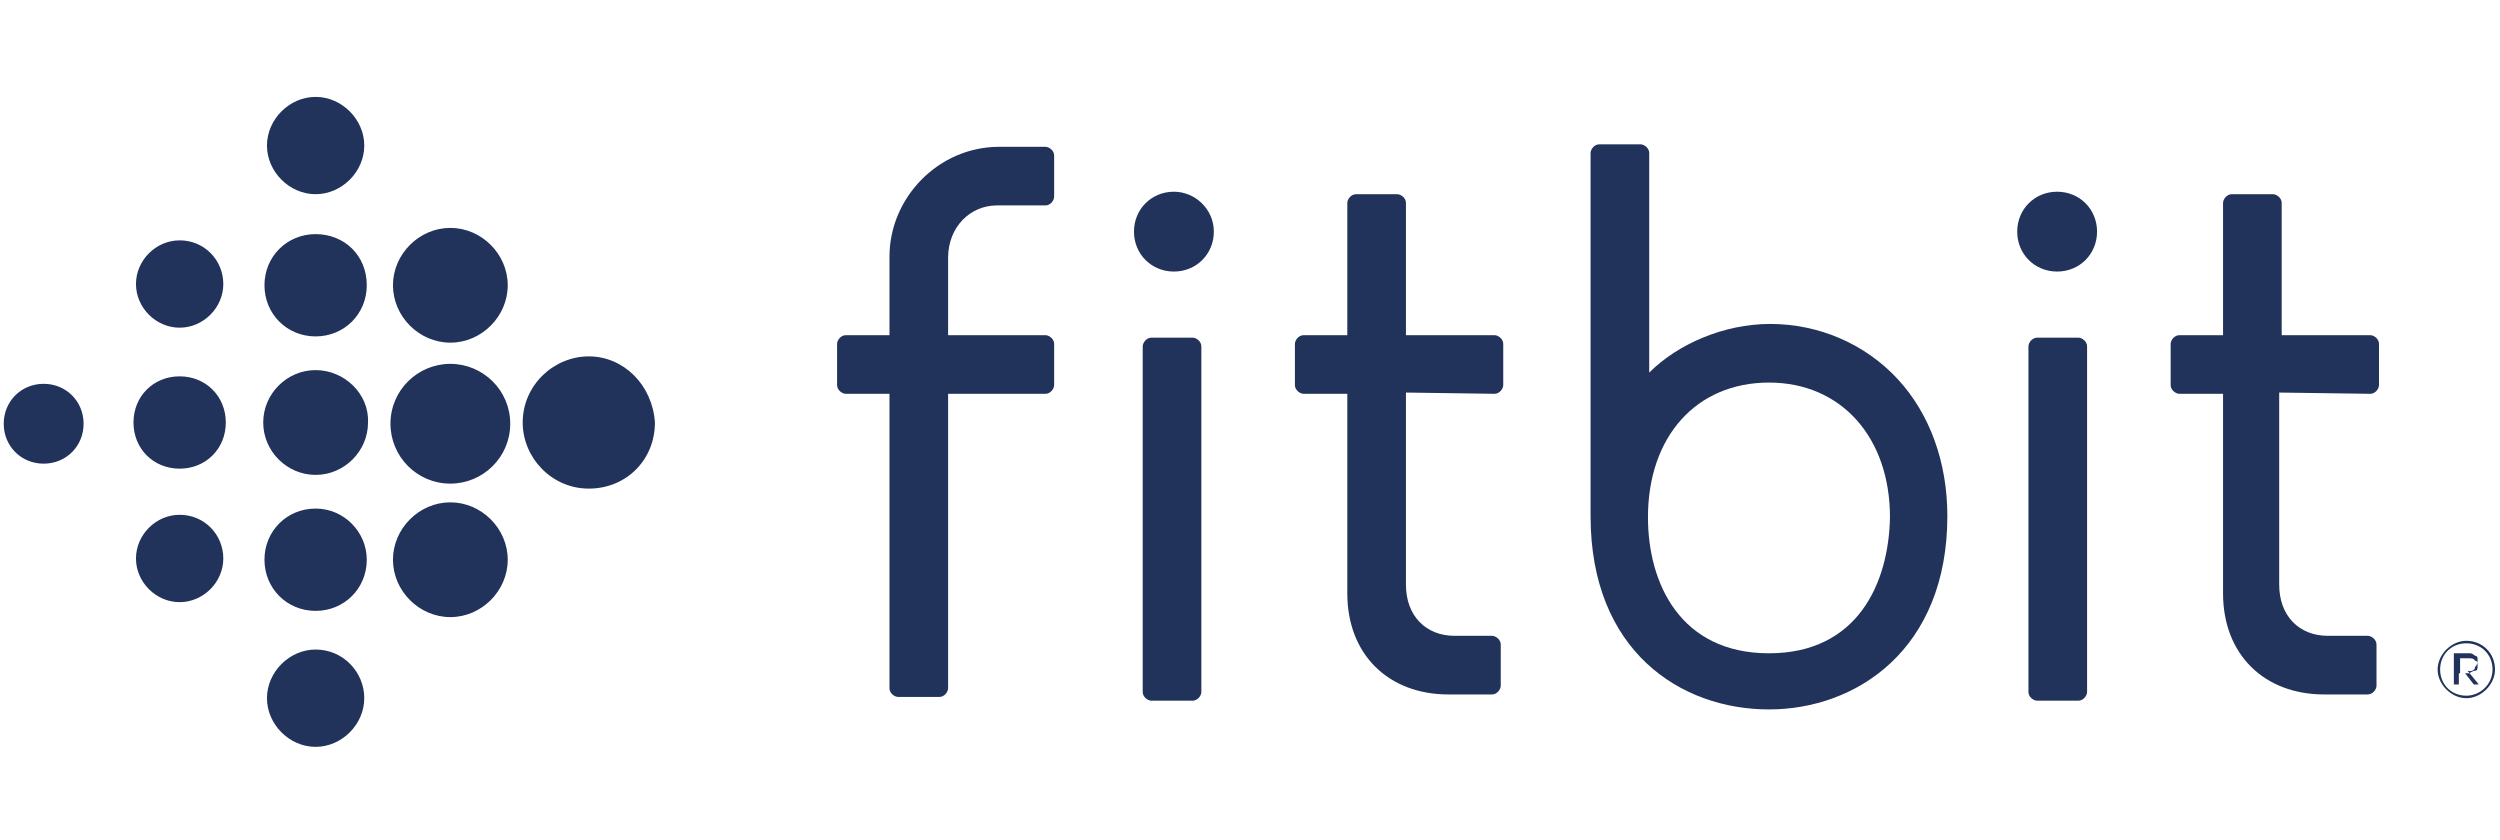
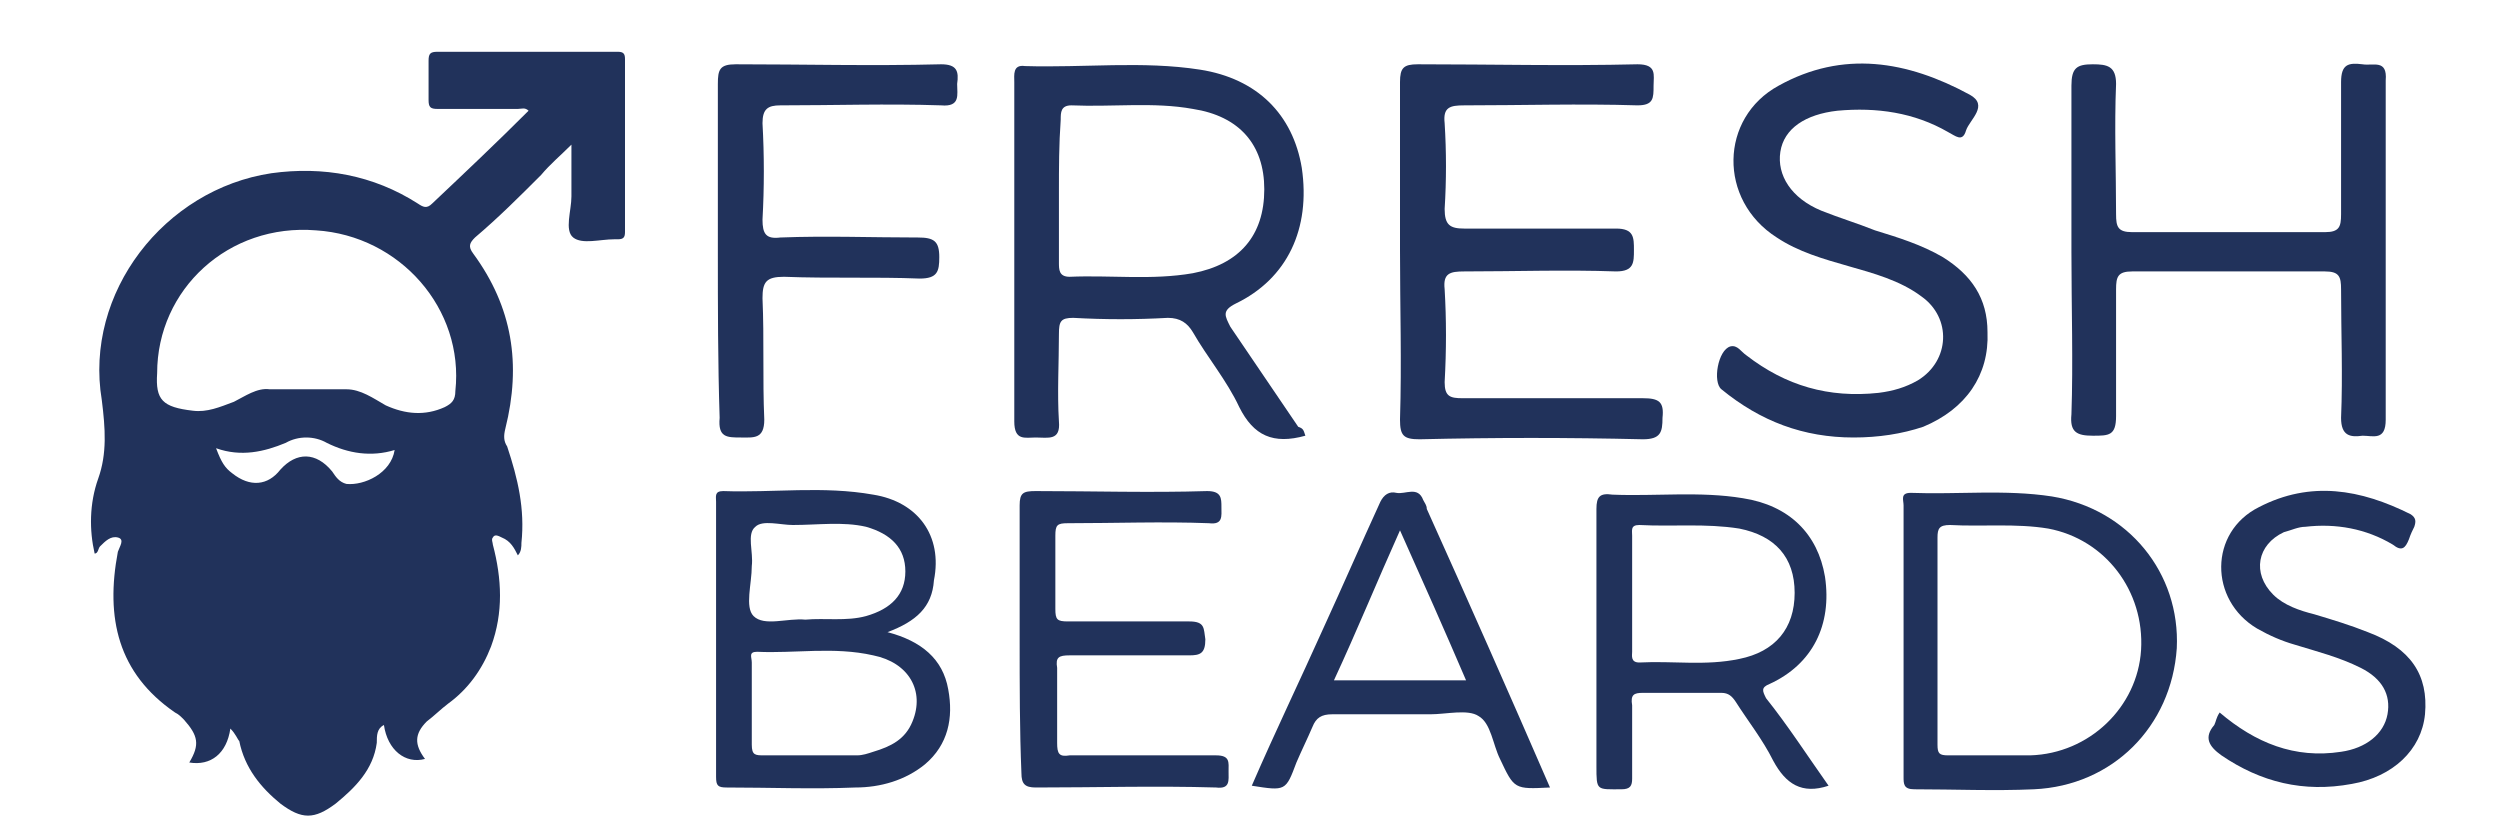
- <svg xmlns="http://www.w3.org/2000/svg" width="140" height="47" viewBox="0 0 140 47" fill="none">
-   <path d="M20.399 8.151C20.399 9.618 19.142 10.875 17.674 10.875C16.207 10.875 14.95 9.618 14.95 8.151C14.95 6.684 16.207 5.426 17.674 5.426C19.142 5.426 20.399 6.684 20.399 8.151ZM17.674 13.111C16.068 13.111 14.81 14.368 14.81 15.975C14.81 17.582 16.068 18.839 17.674 18.839C19.281 18.839 20.539 17.582 20.539 15.975C20.539 14.299 19.281 13.111 17.674 13.111ZM17.674 20.726C16.068 20.726 14.74 22.053 14.74 23.66C14.74 25.267 16.068 26.594 17.674 26.594C19.281 26.594 20.609 25.267 20.609 23.66C20.678 22.053 19.281 20.726 17.674 20.726ZM17.674 28.48C16.068 28.48 14.81 29.738 14.81 31.344C14.81 32.951 16.068 34.209 17.674 34.209C19.281 34.209 20.539 32.951 20.539 31.344C20.539 29.808 19.281 28.48 17.674 28.48ZM17.674 36.374C16.207 36.374 14.95 37.632 14.95 39.099C14.95 40.566 16.207 41.824 17.674 41.824C19.142 41.824 20.399 40.566 20.399 39.099C20.399 37.632 19.212 36.374 17.674 36.374ZM25.22 12.762C23.473 12.762 22.006 14.229 22.006 15.975C22.006 17.722 23.473 19.189 25.22 19.189C26.966 19.189 28.433 17.722 28.433 15.975C28.433 14.229 26.966 12.762 25.22 12.762ZM25.22 20.376C23.403 20.376 21.866 21.843 21.866 23.73C21.866 25.546 23.333 27.083 25.22 27.083C27.036 27.083 28.573 25.616 28.573 23.73C28.573 21.843 27.036 20.376 25.22 20.376ZM25.22 28.131C23.473 28.131 22.006 29.598 22.006 31.344C22.006 33.091 23.473 34.558 25.22 34.558C26.966 34.558 28.433 33.091 28.433 31.344C28.433 29.598 26.966 28.131 25.22 28.131ZM32.974 19.957C31.018 19.957 29.271 21.564 29.271 23.66C29.271 25.616 30.878 27.362 32.974 27.362C35.07 27.362 36.676 25.756 36.676 23.66C36.537 21.564 34.93 19.957 32.974 19.957ZM10.06 13.46C8.732 13.46 7.615 14.578 7.615 15.905C7.615 17.233 8.732 18.35 10.06 18.35C11.387 18.35 12.505 17.233 12.505 15.905C12.505 14.578 11.457 13.46 10.06 13.46ZM10.06 21.075C8.593 21.075 7.475 22.193 7.475 23.66C7.475 25.127 8.593 26.245 10.06 26.245C11.527 26.245 12.645 25.127 12.645 23.66C12.645 22.193 11.527 21.075 10.06 21.075ZM10.06 28.829C8.732 28.829 7.615 29.947 7.615 31.275C7.615 32.602 8.732 33.72 10.06 33.72C11.387 33.72 12.505 32.602 12.505 31.275C12.505 29.947 11.457 28.829 10.06 28.829ZM2.445 21.494C1.188 21.494 0.209 22.472 0.209 23.73C0.209 24.987 1.188 25.965 2.445 25.965C3.702 25.965 4.681 24.987 4.681 23.73C4.681 22.472 3.702 21.494 2.445 21.494Z" fill="#21325B" />
-   <path d="M64.481 18.909C64.202 18.909 63.992 19.189 63.992 19.398V38.749C63.992 39.029 64.272 39.239 64.481 39.239H66.787C67.066 39.239 67.276 38.959 67.276 38.749V19.398C67.276 19.119 66.996 18.909 66.787 18.909H64.481Z" fill="#21325B" />
-   <path d="M65.739 10.736C64.481 10.736 63.503 11.714 63.503 12.971C63.503 14.229 64.481 15.207 65.739 15.207C66.996 15.207 67.975 14.229 67.975 12.971C67.975 11.714 66.927 10.736 65.739 10.736Z" fill="#21325B" />
-   <path d="M114.082 18.909C113.803 18.909 113.593 19.189 113.593 19.398V38.749C113.593 39.029 113.873 39.239 114.082 39.239H116.388C116.667 39.239 116.877 38.959 116.877 38.749V19.398C116.877 19.119 116.597 18.909 116.388 18.909H114.082Z" fill="#21325B" />
-   <path d="M115.2 10.736C113.942 10.736 112.964 11.714 112.964 12.971C112.964 14.229 113.942 15.207 115.2 15.207C116.457 15.207 117.435 14.229 117.435 12.971C117.435 11.714 116.457 10.736 115.2 10.736Z" fill="#21325B" />
-   <path d="M138.603 37.352C138.743 37.213 138.743 37.073 138.743 37.003C138.743 36.863 138.743 36.863 138.743 36.863C138.743 36.863 138.743 36.724 138.603 36.724C138.603 36.724 138.463 36.584 138.324 36.584C138.184 36.584 138.184 36.584 138.044 36.584H137.416V38.331H137.695V37.702H138.044L138.533 38.331H138.813L138.184 37.562C138.463 37.632 138.603 37.492 138.603 37.352ZM137.765 37.492V36.863H138.254C138.394 36.863 138.533 36.863 138.603 37.003C138.743 37.003 138.743 37.143 138.743 37.283C138.743 37.422 138.743 37.562 138.603 37.562C138.463 37.562 138.324 37.702 138.254 37.702H137.765V37.492Z" fill="#21325B" />
-   <path d="M138.114 35.885C137.276 35.885 136.507 36.654 136.507 37.492C136.507 38.33 137.276 39.099 138.114 39.099C138.952 39.099 139.721 38.33 139.721 37.492C139.721 36.584 139.022 35.885 138.114 35.885ZM138.114 38.959C137.276 38.959 136.647 38.33 136.647 37.492C136.647 36.654 137.276 36.025 138.114 36.025C138.952 36.025 139.581 36.654 139.581 37.492C139.581 38.33 138.883 38.959 138.114 38.959Z" fill="#21325B" />
-   <path d="M83.693 22.053C83.972 22.053 84.182 21.774 84.182 21.564V19.259C84.182 18.979 83.902 18.77 83.693 18.77H78.733V11.364C78.733 11.085 78.453 10.876 78.244 10.876H75.938C75.659 10.876 75.449 11.155 75.449 11.364V18.77H73.004C72.725 18.77 72.515 19.049 72.515 19.259V21.564C72.515 21.844 72.795 22.053 73.004 22.053H75.449V33.231C75.449 36.654 77.755 38.889 81.108 38.889H83.553C83.832 38.889 84.042 38.61 84.042 38.4V36.095C84.042 35.816 83.763 35.606 83.553 35.606H81.457C79.85 35.606 78.733 34.488 78.733 32.742V21.983L83.693 22.053Z" fill="#21325B" />
-   <path d="M132.735 22.053C133.014 22.053 133.224 21.774 133.224 21.564V19.259C133.224 18.979 132.944 18.77 132.735 18.77H127.775V11.364C127.775 11.085 127.495 10.876 127.286 10.876H124.98C124.701 10.876 124.491 11.155 124.491 11.364V18.77H122.046C121.767 18.77 121.557 19.049 121.557 19.259V21.564C121.557 21.844 121.837 22.053 122.046 22.053H124.491V33.231C124.491 36.654 126.797 38.889 130.15 38.889H132.595C132.874 38.889 133.084 38.61 133.084 38.4V36.095C133.084 35.816 132.805 35.606 132.595 35.606H130.36C128.753 35.606 127.635 34.488 127.635 32.742V21.983L132.735 22.053Z" fill="#21325B" />
-   <path d="M49.811 22.053V38.54C49.811 38.819 50.09 39.029 50.3 39.029H52.605C52.884 39.029 53.094 38.75 53.094 38.54V22.053H58.543C58.823 22.053 59.032 21.774 59.032 21.564V19.259C59.032 18.979 58.753 18.77 58.543 18.77H53.094V14.438C53.094 12.692 54.352 11.504 55.819 11.504H58.543C58.823 11.504 59.032 11.225 59.032 11.015V8.71C59.032 8.43 58.753 8.221 58.543 8.221H55.958C52.535 8.221 49.811 11.085 49.811 14.368V18.77H47.365C47.086 18.77 46.877 19.049 46.877 19.259V21.564C46.877 21.843 47.156 22.053 47.365 22.053H49.811Z" fill="#21325B" />
-   <path d="M106.258 21.215C104.442 19.259 101.857 18.141 99.132 18.141C96.547 18.141 93.963 19.259 92.356 20.866V8.57C92.356 8.291 92.076 8.081 91.867 8.081H89.561C89.282 8.081 89.072 8.361 89.072 8.57V28.899C89.072 36.444 94.102 39.728 99.062 39.728C103.952 39.728 109.052 36.374 109.052 28.899C109.052 25.895 108.074 23.171 106.258 21.215ZM99.062 36.584C94.102 36.584 92.286 32.672 92.286 28.969C92.286 24.428 95.01 21.424 99.062 21.424C103.114 21.424 105.839 24.498 105.839 28.969C105.769 32.672 104.022 36.584 99.062 36.584Z" fill="#21325B" />
+ <svg xmlns="http://www.w3.org/2000/svg" version="1.1" id="Layer_1" x="0px" y="0px" viewBox="0 0 140 47" style="enable-background:new 0 0 140 47;" xml:space="preserve">
+   <style type="text/css">
+ 	.st0{fill:#21325B;}
+ </style>
+   <path class="st0" d="M12.9,40.8c-0.2,1.4-1.1,2.1-2.3,1.9c0.6-1,0.5-1.5-0.3-2.4c-0.2-0.2-0.3-0.3-0.5-0.4c-3.2-2.2-3.9-5.3-3.2-9  c0.1-0.3,0.4-0.7,0-0.8c-0.4-0.1-0.7,0.2-1,0.5c-0.1,0.1-0.1,0.4-0.3,0.4C5,29.7,5,28.2,5.5,26.8C6,25.4,5.9,24,5.7,22.4  c-1-6,3.5-11.8,9.5-12.7c2.9-0.4,5.7,0.1,8.2,1.7c0.3,0.2,0.5,0.3,0.8,0c1.8-1.7,3.6-3.4,5.4-5.2C29.4,6,29.2,6.1,29,6.1  c-1.5,0-3,0-4.5,0C24.1,6.1,24,6,24,5.6c0-0.7,0-1.5,0-2.2c0-0.4,0.1-0.5,0.5-0.5c3.4,0,6.7,0,10.1,0C34.9,2.9,35,3,35,3.3  c0,3.2,0,6.5,0,9.7c0,0.3-0.1,0.4-0.4,0.4c-0.1,0-0.2,0-0.2,0c-0.8,0-1.8,0.3-2.3-0.1C31.6,12.9,32,11.8,32,11c0-0.9,0-1.8,0-2.9  c-0.6,0.6-1.2,1.1-1.7,1.7c-1.2,1.2-2.4,2.4-3.7,3.5c-0.3,0.3-0.4,0.5-0.1,0.9c2.2,3,2.7,6.2,1.8,9.8c-0.1,0.4-0.1,0.7,0.1,1  c0.6,1.8,1,3.5,0.8,5.4c0,0.2,0,0.5-0.2,0.7c-0.2-0.4-0.4-0.8-0.9-1c-0.2-0.1-0.4-0.2-0.5,0c-0.1,0.1,0,0.3,0,0.4  c0.5,1.9,0.6,3.8-0.1,5.7c-0.5,1.3-1.3,2.4-2.4,3.2c-0.4,0.3-0.8,0.7-1.2,1c-0.7,0.7-0.7,1.3-0.1,2.1c-1.1,0.3-2.1-0.5-2.3-1.9  c-0.4,0.2-0.4,0.6-0.4,1c-0.2,1.5-1.2,2.5-2.3,3.4c-1.2,0.9-1.9,0.9-3.1,0c-1.1-0.9-2-2-2.3-3.5C13.3,41.4,13.2,41.1,12.9,40.8z   M8.8,20.9c-0.1,1.5,0.3,1.9,2,2.1c0.8,0.1,1.5-0.2,2.3-0.5c0.6-0.3,1.3-0.8,2-0.7c1.4,0,2.9,0,4.3,0c0.8,0,1.5,0.5,2.2,0.9  c1.1,0.5,2.2,0.6,3.3,0.1c0.4-0.2,0.6-0.4,0.6-0.9c0.5-4.6-3.1-8.7-7.8-9C12.8,12.5,8.8,16.2,8.8,20.9z M12.1,25.1  c0.3,0.8,0.5,1.1,0.9,1.4c1,0.8,2,0.7,2.7-0.2c0.9-1,2-1,2.9,0.1c0.2,0.3,0.4,0.6,0.8,0.7c1,0.1,2.5-0.6,2.7-1.9  c-1.3,0.4-2.6,0.2-3.8-0.4c-0.7-0.4-1.6-0.4-2.3,0C14.8,25.3,13.5,25.6,12.1,25.1z" />
+   <path class="st0" d="M49.7,35.4c1.9,0.5,3.1,1.5,3.4,3.2c0.3,1.6,0,3.1-1.3,4.2c-1.1,0.9-2.5,1.3-3.9,1.3c-2.4,0.1-4.8,0-7.2,0  c-0.5,0-0.6-0.1-0.6-0.6c0-5.1,0-10.2,0-15.4c0-0.3-0.1-0.6,0.4-0.6c2.8,0.1,5.6-0.3,8.4,0.2c2.5,0.4,3.9,2.3,3.4,4.8  C52.2,34,51.3,34.8,49.7,35.4z M45.1,42.3C45.1,42.3,45.1,42.3,45.1,42.3c1,0,1.9,0,2.9,0c0.3,0,0.6-0.1,0.9-0.2  c1-0.3,1.8-0.7,2.2-1.7c0.7-1.7-0.2-3.3-2.2-3.7c-2.2-0.5-4.4-0.1-6.5-0.2c-0.5,0-0.3,0.3-0.3,0.6c0,1.5,0,3.1,0,4.6  c0,0.6,0.2,0.6,0.7,0.6C43.6,42.3,44.4,42.3,45.1,42.3z M45.1,34.7c1.1-0.1,2.3,0.1,3.4-0.2c1.4-0.4,2.2-1.2,2.2-2.5  c0-1.3-0.8-2.1-2.2-2.5c-1.3-0.3-2.7-0.1-4.1-0.1c-0.7,0-1.7-0.3-2.1,0.1c-0.5,0.4-0.1,1.4-0.2,2.2c0,1-0.4,2.3,0.1,2.8  C42.8,35.1,44.1,34.6,45.1,34.7z" />
+   <path class="st0" d="M106.6,35.8c0-2.5,0-5,0-7.5c0-0.3-0.2-0.7,0.4-0.7c2.6,0.1,5.3-0.2,7.9,0.2c4.3,0.7,7.2,4.3,7,8.5  c-0.3,4.4-3.6,7.7-8,7.9c-2.2,0.1-4.5,0-6.7,0c-0.6,0-0.6-0.3-0.6-0.7C106.6,40.9,106.6,38.3,106.6,35.8z M108.5,35.8  c0,2,0,3.9,0,5.9c0,0.5,0.1,0.6,0.6,0.6c1.5,0,3.1,0,4.6,0c3.3-0.1,6-2.7,6.2-5.9c0.2-3.3-2-6.2-5.2-6.8c-1.8-0.3-3.7-0.1-5.5-0.2  c-0.6,0-0.7,0.2-0.7,0.7C108.5,32,108.5,33.9,108.5,35.8z" />
+   <path class="st0" d="M102.4,44c-1.5,0.5-2.4-0.1-3.1-1.4c-0.6-1.2-1.4-2.2-2.1-3.3c-0.2-0.3-0.4-0.5-0.8-0.5c-1.5,0-2.9,0-4.4,0  c-0.5,0-0.7,0.1-0.6,0.7c0,1.4,0,2.7,0,4.1c0,0.4-0.1,0.6-0.6,0.6c-1.4,0-1.4,0.1-1.4-1.3c0-4.8,0-9.6,0-14.4c0-0.7,0.2-0.9,0.9-0.8  c2.4,0.1,4.9-0.2,7.3,0.2c2.6,0.4,4.2,2,4.6,4.4c0.4,2.7-0.7,4.9-3.1,6c-0.5,0.2-0.4,0.4-0.2,0.8C100.1,40.6,101.2,42.3,102.4,44z   M91.4,33.1c0,1.1,0,2.2,0,3.4c0,0.2-0.1,0.6,0.4,0.6c1.9-0.1,3.7,0.2,5.6-0.2c2-0.4,3.1-1.7,3.1-3.7c0-2-1.1-3.2-3.1-3.6  c-1.9-0.3-3.7-0.1-5.6-0.2c-0.5,0-0.4,0.3-0.4,0.6C91.4,31,91.4,32.1,91.4,33.1z" />
+   <path class="st0" d="M73.1,24.4c-1.8,0.5-2.9,0-3.7-1.6c-0.7-1.5-1.8-2.8-2.6-4.2c-0.3-0.5-0.7-0.8-1.4-0.8c-1.8,0.1-3.5,0.1-5.3,0  c-0.7,0-0.8,0.2-0.8,0.9c0,1.6-0.1,3.3,0,4.9c0.1,1.1-0.6,0.9-1.3,0.9c-0.6,0-1.2,0.2-1.2-0.9c0-6.3,0-12.7,0-19  c0-0.4-0.1-1,0.6-0.9c3.3,0.1,6.6-0.3,9.8,0.2c3.2,0.5,5.2,2.5,5.7,5.5c0.5,3.4-0.8,6.2-3.7,7.6c-0.8,0.4-0.6,0.7-0.3,1.3  c1.3,1.9,2.5,3.7,3.8,5.6C73,24,73,24.1,73.1,24.4z M59.3,10.7c0,1.3,0,2.7,0,4c0,0.4,0,0.8,0.6,0.8c2.3-0.1,4.6,0.2,6.9-0.2  c2.6-0.5,4-2.1,4-4.7c0-2.5-1.4-4.1-4-4.5C64.6,5.7,62.3,6,60,5.9c-0.6,0-0.6,0.4-0.6,0.8C59.3,8.1,59.3,9.4,59.3,10.7z" />
+   <path class="st0" d="M116,14.1c0-3.1,0-6.2,0-9.3c0-1,0.3-1.2,1.2-1.2c0.8,0,1.3,0.1,1.3,1.1c-0.1,2.4,0,4.9,0,7.3  c0,0.7,0.1,1,0.9,1c3.6,0,7.2,0,10.8,0c0.8,0,0.9-0.3,0.9-1c0-2.5,0-5,0-7.4c0-1,0.4-1.1,1.2-1c0.6,0.1,1.4-0.3,1.3,0.9  c0,6.3,0,12.7,0,19c0,1.2-0.7,0.9-1.3,0.9c-0.7,0.1-1.2,0-1.2-1c0.1-2.4,0-4.8,0-7.2c0-0.7-0.1-1-0.9-1c-3.6,0-7.2,0-10.8,0  c-0.8,0-0.9,0.3-0.9,1c0,2.4,0,4.7,0,7.1c0,1.1-0.4,1.1-1.3,1.1c-0.9,0-1.3-0.2-1.2-1.2C116.1,20.3,116,17.2,116,14.1z" />
+   <path class="st0" d="M57.1,35.8c0-2.5,0-5,0-7.5c0-0.7,0.2-0.8,0.9-0.8c3.2,0,6.4,0.1,9.6,0c0.8,0,0.8,0.4,0.8,0.9  c0,0.5,0.1,1-0.7,0.9c-2.6-0.1-5.3,0-7.9,0c-0.6,0-0.7,0.1-0.7,0.7c0,1.4,0,2.7,0,4.1c0,0.6,0.1,0.7,0.7,0.7c2.3,0,4.5,0,6.8,0  c0.9,0,0.8,0.4,0.9,1c0,0.8-0.3,0.9-0.9,0.9c-2.2,0-4.5,0-6.7,0c-0.6,0-0.8,0.1-0.7,0.7c0,1.4,0,2.8,0,4.2c0,0.6,0.1,0.8,0.7,0.7  c2.7,0,5.5,0,8.2,0c0.8,0,0.7,0.4,0.7,0.9c0,0.5,0.1,1-0.7,0.9c-3.4-0.1-6.7,0-10.1,0c-0.6,0-0.8-0.2-0.8-0.8  C57.1,40.9,57.1,38.4,57.1,35.8z" />
+   <path class="st0" d="M78.4,14c0-3.1,0-6.3,0-9.4c0-0.8,0.2-1,1-1c4.1,0,8.2,0.1,12.3,0c1.1,0,0.9,0.6,0.9,1.2c0,0.7,0,1.1-0.9,1.1  c-3.2-0.1-6.5,0-9.7,0c-0.8,0-1.2,0.1-1.1,1c0.1,1.6,0.1,3.2,0,4.8c0,0.9,0.3,1.1,1.1,1.1c2.8,0,5.7,0,8.5,0c1,0,1,0.5,1,1.2  c0,0.7,0,1.2-1,1.2c-2.8-0.1-5.7,0-8.5,0c-0.8,0-1.2,0.1-1.1,1c0.1,1.7,0.1,3.4,0,5.2c0,0.8,0.3,0.9,1,0.9c3.4,0,6.7,0,10.1,0  c0.9,0,1.2,0.2,1.1,1.1c0,0.8-0.1,1.2-1.1,1.2c-4.2-0.1-8.3-0.1-12.5,0c-0.9,0-1.1-0.2-1.1-1.1C78.5,20.3,78.4,17.2,78.4,14z" />
+   <path class="st0" d="M86.8,44.1c-2,0.1-2,0.1-2.8-1.6c-0.4-0.8-0.5-2-1.2-2.4c-0.6-0.4-1.8-0.1-2.7-0.1c-1.8,0-3.7,0-5.5,0  c-0.6,0-0.9,0.2-1.1,0.7c-0.3,0.7-0.6,1.3-0.9,2C72,44.3,72,44.3,70.1,44c1.3-3,2.7-5.9,4-8.8c1.1-2.4,2.1-4.7,3.2-7.1  c0.2-0.4,0.5-0.6,0.9-0.5c0.5,0.1,1.2-0.4,1.5,0.4c0.1,0.2,0.2,0.3,0.2,0.5C82.2,33.6,84.5,38.8,86.8,44.1z M82.1,38.1  c-1.2-2.8-2.4-5.5-3.7-8.4c-1.3,2.9-2.4,5.6-3.7,8.4C77.3,38.1,79.6,38.1,82.1,38.1z" />
+   <path class="st0" d="M124.3,39.9c2,1.7,4.2,2.6,6.8,2.2c1.4-0.2,2.4-1,2.6-2.1c0.2-1.1-0.3-2-1.5-2.6c-1.2-0.6-2.4-0.9-3.7-1.3  c-0.7-0.2-1.4-0.5-2.1-0.9c-2.7-1.6-2.7-5.4,0.1-6.8c2.9-1.5,5.7-1,8.5,0.4c0.3,0.2,0.3,0.4,0.2,0.7c-0.1,0.2-0.2,0.4-0.3,0.7  c-0.2,0.5-0.4,0.7-0.9,0.3c-1.5-0.9-3.2-1.2-4.9-1c-0.4,0-0.8,0.2-1.2,0.3c-1.5,0.7-1.8,2.3-0.6,3.5c0.6,0.6,1.5,0.9,2.3,1.1  c1,0.3,2,0.6,3,1c2.4,0.9,3.4,2.4,3.2,4.6c-0.2,2-1.8,3.5-4.1,3.9c-2.7,0.5-5.1-0.1-7.3-1.6c-0.7-0.5-1-1-0.4-1.7  C124.1,40.4,124.1,40.2,124.3,39.9z" />
+   <path class="st0" d="M103.8,24.5c-2.8,0-5.2-0.9-7.4-2.7c-0.5-0.4-0.2-2.2,0.5-2.4c0.4-0.1,0.6,0.3,0.9,0.5c2.2,1.7,4.6,2.4,7.4,2.1  c0.8-0.1,1.5-0.3,2.2-0.7c1.8-1.1,1.9-3.5,0.2-4.7c-1.2-0.9-2.7-1.3-4.1-1.7c-1.4-0.4-2.8-0.8-4-1.6c-3.3-2.1-3.2-6.7,0.1-8.5  c3.6-2,7.2-1.4,10.7,0.5c1.1,0.6,0,1.4-0.2,2c-0.2,0.7-0.6,0.3-1,0.1c-1.9-1.1-4-1.4-6.2-1.2c-1.8,0.2-3,1-3.2,2.3  c-0.2,1.3,0.6,2.6,2.3,3.3c1,0.4,2,0.7,3,1.1c1.3,0.4,2.6,0.8,3.8,1.5c1.6,1,2.5,2.3,2.5,4.2c0.1,2.4-1.2,4.3-3.6,5.3  C106.5,24.3,105.2,24.5,103.8,24.5z" />
+   <path class="st0" d="M40.2,14.1c0-3.1,0-6.3,0-9.4c0-0.8,0.1-1.1,1-1.1c3.8,0,7.6,0.1,11.5,0c0.9,0,1,0.4,0.9,1.1  c0,0.6,0.2,1.3-0.9,1.2c-3-0.1-6,0-9,0c-0.7,0-1,0.2-1,1c0.1,1.8,0.1,3.6,0,5.4c0,0.8,0.2,1.1,1,1c2.6-0.1,5.1,0,7.7,0  c0.9,0,1.2,0.2,1.2,1.1c0,0.8-0.1,1.2-1.1,1.2c-2.5-0.1-5,0-7.6-0.1c-1,0-1.2,0.3-1.2,1.2c0.1,2.3,0,4.5,0.1,6.8c0,1.1-0.6,1-1.3,1  c-0.8,0-1.3,0-1.2-1.1C40.2,20.3,40.2,17.2,40.2,14.1z" />
</svg>
